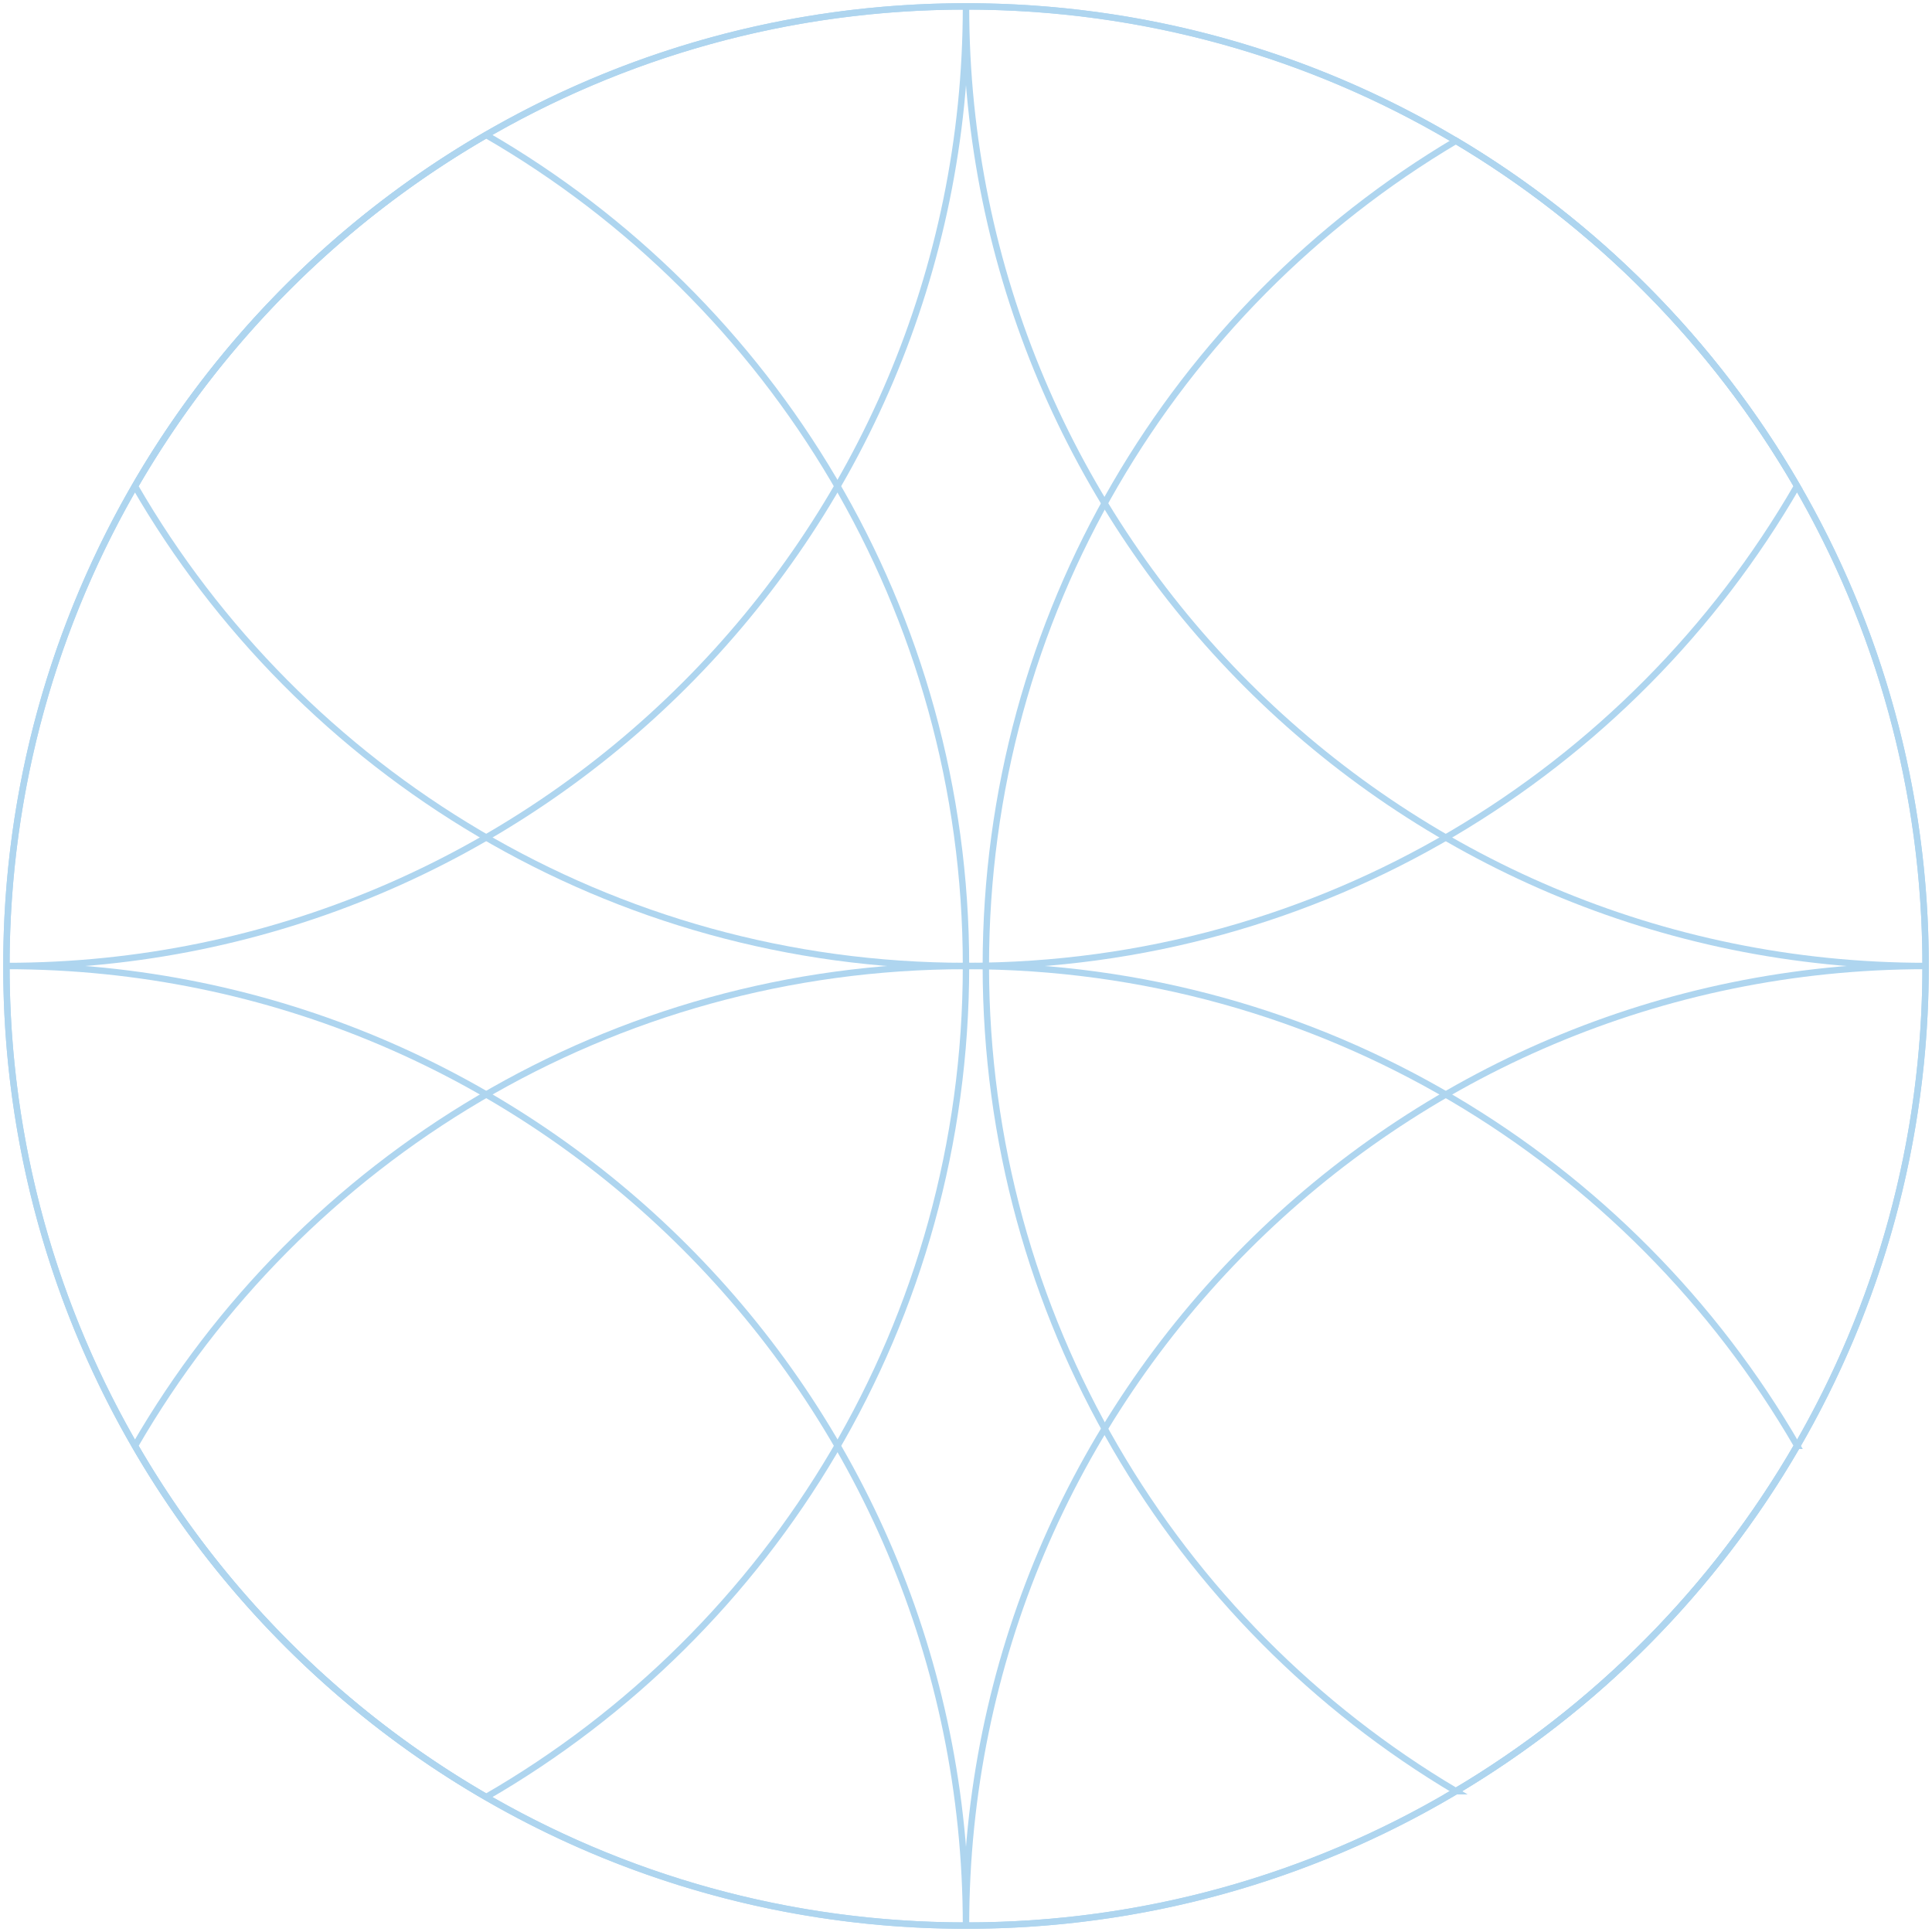
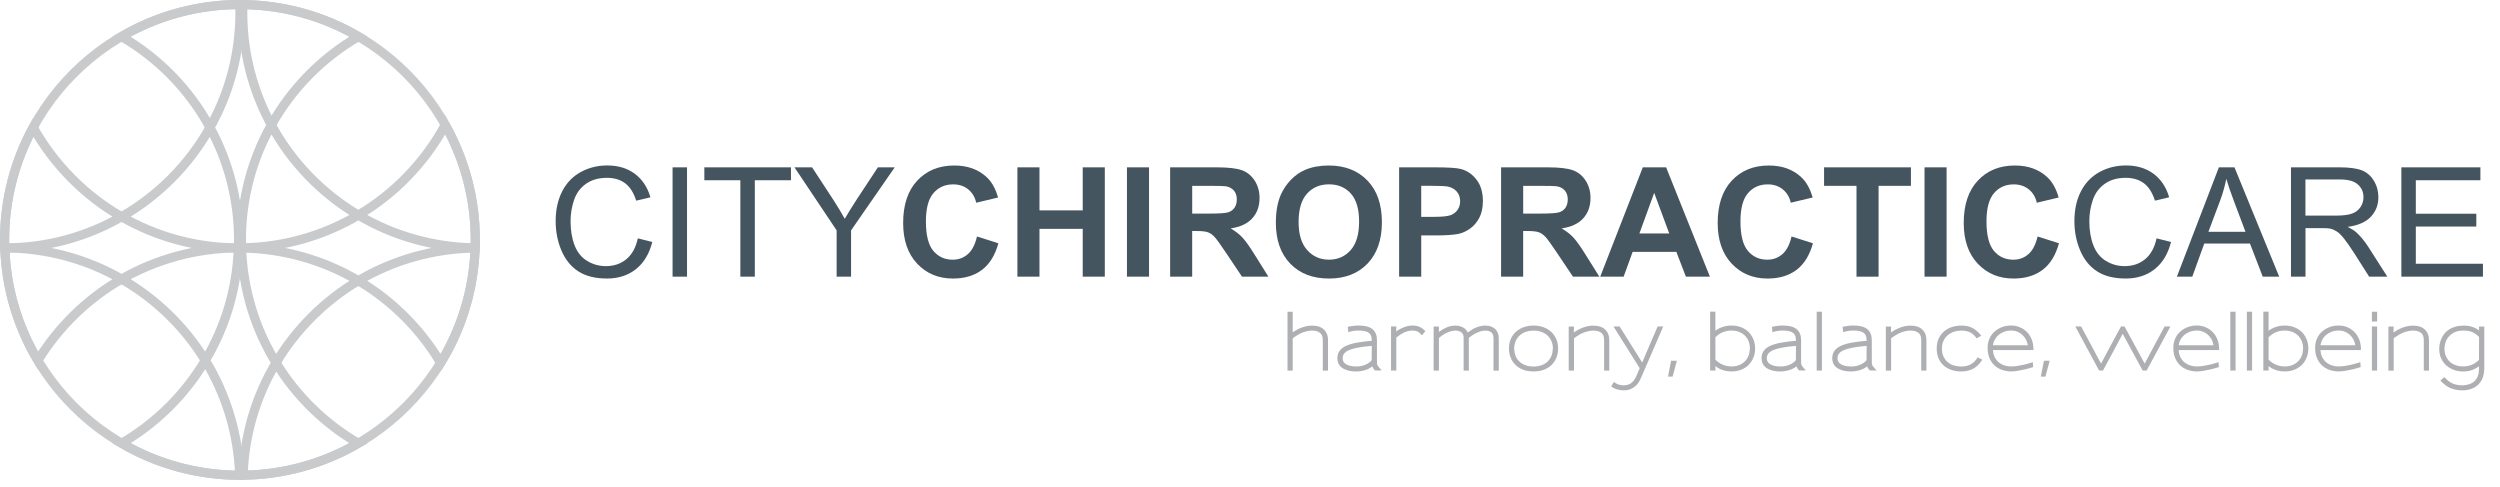
- <svg xmlns="http://www.w3.org/2000/svg" width="302px" height="302px" viewBox="0 0 302 302" version="1.1">
-   <defs />
-   <g stroke="none" stroke-width="1" fill="none" fill-rule="evenodd">
-     <g transform="translate(-7, -6)" stroke="#AED5EF">
-       <g transform="translate(8, 7)">
-         <path d="M226.562 279 C270.535 252.9 300 204.9 300 150 C300 95.1 270.5 47.1 226.6 21 C182.59 47.1 153.1 95.1 153.1 150 C153.125 204.9 182.6 252.9 226.6 279 Z" />
-         <path d="M75 20.1 C30.165 46 0 94.5 0 150 C0 205.5 30.2 254 75 279.9 C119.835 254 150 205.5 150 150 C150 94.5 119.8 46 75 20.1 Z" />
-         <circle cx="150" cy="150" r="150" />
-         <path d="M279.933 75 C253.997 30.2 205.5 0 150 0 C94.479 0 46 30.2 20.1 75 C46.003 119.8 94.5 150 150 150 C205.521 150 254 119.8 279.9 75 Z" />
-         <path d="M279.933 225 C253.997 180.2 205.5 150 150 150 C94.479 150 46 180.2 20.1 225 C46.003 269.8 94.5 300 150 300 C205.521 300 254 269.8 279.9 225 Z" />
-         <path d="M300 150 C217.157 150 150 82.8 150 0 C150 82.8 82.8 150 0 150 C82.843 150 150 217.2 150 300 C150 217.2 217.2 150 300 150 Z" />
+ <svg xmlns="http://www.w3.org/2000/svg" xmlns:xlink="http://www.w3.org/1999/xlink" version="1.1" id="Layer_1" x="0px" y="0px" width="136.73px" height="26.623px" viewBox="0 0 136.73 26.623" enable-background="new 0 0 136.73 26.623" xml:space="preserve">
+   <g>
+     <g>
+       <g id="XMLID_1_">
+         <g>
+       </g>
+         <g>
+           <line fill="none" stroke="#C9CACC" stroke-width="0.5" x1="13.049" y1="13.559" x2="13.035" y2="13.559" />
+           <path fill="none" stroke="#C9CACC" stroke-width="0.5" d="M13.123,0.687c0-0.144-0.009-0.292-0.014-0.437           c-2.358,0-4.563,0.641-6.462,1.75c2.033,1.184,3.714,2.901,4.837,4.972C12.529,5.115,13.123,2.971,13.123,0.687z" />
+           <path fill="none" stroke="#C9CACC" stroke-width="0.5" d="M6.647,11.855C4.628,10.695,2.957,9,1.814,6.967           C0.816,8.796,0.25,10.89,0.25,13.123c0,0.144,0.01,0.292,0.015,0.436C2.59,13.559,4.768,12.937,6.647,11.855z" />
+           <path fill="none" stroke="#C9CACC" stroke-width="0.5" d="M11.484,6.972c-1.138,2.033-2.813,3.723-4.837,4.883           c1.885,1.082,4.062,1.704,6.388,1.704c0.004-0.144,0.014-0.292,0.014-0.436C13.049,10.895,12.482,8.801,11.484,6.972z" />
+           <path fill="none" stroke="#C9CACC" stroke-width="0.5" d="M11.229,19.71c-1.114,1.875-2.697,3.435-4.577,4.535           c1.898,1.11,4.104,1.746,6.457,1.75C13.03,23.698,12.357,21.553,11.229,19.71z" />
+           <path fill="none" stroke="#C9CACC" stroke-width="0.5" d="M11.229,19.71c1.081-1.806,1.731-3.904,1.806-6.151           c-2.326,0.005-4.503,0.627-6.388,1.704C8.522,16.34,10.101,17.872,11.229,19.71z" />
+           <path fill="none" stroke="#C9CACC" stroke-width="0.5" d="M0.265,13.559c0.074,2.247,0.724,4.345,1.806,6.156           c1.128-1.838,2.706-3.375,4.577-4.452C4.768,14.186,2.59,13.564,0.265,13.559z" />
+           <path fill="none" stroke="#C9CACC" stroke-width="0.5" d="M14.841,6.837c-1.045,1.857-1.639,4.001-1.639,6.286           c0,0.144,0.005,0.288,0.009,0.432c2.331-0.028,4.513-0.678,6.388-1.788C17.603,10.583,15.95,8.88,14.841,6.837z" />
+           <path fill="none" stroke="#C9CACC" stroke-width="0.5" d="M13.049,13.559c0.056,0,0.106,0.005,0.162,0.005c0,0,0-0.005,0-0.009           C13.155,13.559,13.104,13.559,13.049,13.559z" />
+           <path fill="none" stroke="#C9CACC" stroke-width="0.5" d="M15.096,19.84c-1.081,1.811-1.727,3.909-1.801,6.151           c2.298-0.032,4.447-0.664,6.304-1.746C17.756,23.173,16.205,21.655,15.096,19.84z" />
+           <path fill="none" stroke="#C9CACC" stroke-width="0.5" d="M19.599,15.351c1.853,1.1,3.403,2.646,4.503,4.494           c1.128-1.838,1.806-3.983,1.885-6.281C23.656,13.596,21.475,14.242,19.599,15.351z" />
+           <path fill="none" stroke="#C9CACC" stroke-width="0.5" d="M19.599,15.351c-1.875-1.109-4.057-1.755-6.388-1.787           c0.079,2.298,0.757,4.438,1.885,6.276C16.196,17.997,17.751,16.451,19.599,15.351z" />
+           <path fill="none" stroke="#C9CACC" stroke-width="0.5" d="M25.986,13.555c0.005-0.144,0.01-0.288,0.01-0.432           c0-2.289-0.6-4.434-1.644-6.291c-1.109,2.043-2.758,3.751-4.754,4.935C21.475,12.877,23.656,13.527,25.986,13.555z" />
+           <path fill="none" stroke="#C9CACC" stroke-width="0.5" d="M14.841,6.837c1.123-2.01,2.775-3.681,4.763-4.837           c-1.856-1.086-4.011-1.718-6.309-1.746c-0.005,0.144-0.019,0.288-0.019,0.432C13.276,2.915,13.843,5.008,14.841,6.837z" />
+         </g>
      </g>
    </g>
+     <circle fill="none" stroke="#C9CACC" stroke-width="0.5" cx="13.123" cy="13.119" r="12.87" />
+   </g>
+   <g>
+     <path fill="#455560" d="M34.884,13.035l0.791,0.2c-0.166,0.649-0.465,1.146-0.895,1.486c-0.432,0.342-0.959,0.512-1.581,0.512     c-0.645,0-1.169-0.131-1.572-0.394c-0.403-0.262-0.711-0.642-0.922-1.14c-0.21-0.497-0.315-1.032-0.315-1.603     c0-0.623,0.119-1.166,0.356-1.63c0.237-0.463,0.576-0.815,1.016-1.057c0.438-0.24,0.923-0.36,1.45-0.36     c0.598,0,1.102,0.152,1.509,0.457s0.692,0.732,0.853,1.284l-0.779,0.184c-0.139-0.435-0.34-0.752-0.604-0.95     s-0.596-0.298-0.995-0.298c-0.46,0-0.844,0.11-1.152,0.33c-0.309,0.221-0.525,0.517-0.65,0.888s-0.188,0.754-0.188,1.148     c0,0.508,0.073,0.952,0.222,1.331c0.148,0.38,0.379,0.663,0.691,0.851s0.651,0.281,1.016,0.281c0.443,0,0.818-0.128,1.126-0.383     C34.567,13.918,34.774,13.538,34.884,13.035z" />
+     <path fill="#455560" d="M36.784,15.132V9.152h0.791v5.979H36.784z" />
+     <path fill="#455560" d="M40.491,15.132V9.858h-1.969V9.152h4.738v0.706h-1.978v5.273H40.491z" />
+     <path fill="#455560" d="M45.757,15.132v-2.533l-2.305-3.446h0.963l1.179,1.803c0.218,0.338,0.421,0.675,0.608,1.012     c0.18-0.312,0.396-0.665,0.652-1.057l1.158-1.758h0.922l-2.387,3.446v2.533H45.757z" />
+     <path fill="#455560" d="M53.433,12.934l1.171,0.371c-0.18,0.652-0.478,1.138-0.896,1.454c-0.417,0.316-0.947,0.475-1.588,0.475     c-0.795,0-1.447-0.271-1.958-0.813c-0.511-0.542-0.767-1.284-0.767-2.225c0-0.995,0.256-1.769,0.771-2.318     c0.514-0.551,1.189-0.826,2.026-0.826c0.732,0,1.326,0.216,1.783,0.648c0.271,0.256,0.476,0.623,0.611,1.102l-1.195,0.285     c-0.07-0.31-0.218-0.555-0.441-0.734c-0.225-0.18-0.498-0.269-0.818-0.269c-0.443,0-0.803,0.158-1.078,0.477     c-0.277,0.318-0.414,0.834-0.414,1.546c0,0.756,0.135,1.294,0.407,1.615s0.626,0.481,1.061,0.481c0.321,0,0.597-0.103,0.828-0.306     C53.167,13.692,53.333,13.371,53.433,12.934z" />
+     <path fill="#455560" d="M55.644,15.132V9.152h1.207v2.354h2.365V9.152h1.208v5.979h-1.208v-2.614h-2.365v2.614H55.644z" />
+     <path fill="#455560" d="M61.635,15.132V9.152h1.208v5.979H61.635z" />
+     <path fill="#455560" d="M63.997,15.132V9.152h2.54c0.639,0,1.104,0.054,1.393,0.161c0.29,0.107,0.521,0.299,0.696,0.573     c0.174,0.274,0.261,0.589,0.261,0.942c0,0.448-0.132,0.819-0.396,1.111s-0.658,0.477-1.183,0.553     c0.261,0.152,0.477,0.319,0.646,0.502c0.17,0.182,0.398,0.505,0.688,0.971l0.729,1.166h-1.444l-0.872-1.301     c-0.31-0.465-0.522-0.758-0.636-0.879c-0.115-0.121-0.236-0.204-0.363-0.249c-0.129-0.045-0.33-0.067-0.607-0.067h-0.246v2.496     H63.997z M65.203,11.682h0.895c0.578,0,0.939-0.024,1.084-0.073c0.145-0.05,0.258-0.134,0.339-0.253     c0.081-0.12,0.122-0.27,0.122-0.449c0-0.201-0.054-0.363-0.16-0.487c-0.108-0.124-0.26-0.202-0.455-0.234     c-0.098-0.014-0.393-0.021-0.881-0.021h-0.943V11.682z" />
+     <path fill="#455560" d="M69.779,12.179c0-0.608,0.092-1.12,0.273-1.533c0.137-0.305,0.322-0.578,0.557-0.82     c0.236-0.241,0.494-0.421,0.773-0.538c0.372-0.157,0.802-0.236,1.289-0.236c0.881,0,1.586,0.273,2.114,0.819     c0.529,0.547,0.794,1.307,0.794,2.28c0,0.965-0.263,1.721-0.787,2.266c-0.525,0.545-1.227,0.817-2.104,0.817     c-0.89,0-1.597-0.271-2.121-0.813C70.043,13.878,69.779,13.131,69.779,12.179z M71.023,12.138c0,0.678,0.156,1.19,0.47,1.54     c0.312,0.35,0.71,0.524,1.19,0.524c0.481,0,0.877-0.174,1.186-0.521s0.463-0.866,0.463-1.56c0-0.686-0.15-1.196-0.451-1.534     c-0.301-0.337-0.699-0.505-1.197-0.505c-0.497,0-0.898,0.17-1.203,0.512C71.176,10.936,71.023,11.45,71.023,12.138z" />
+     <path fill="#455560" d="M76.521,15.132V9.152h1.938c0.734,0,1.213,0.03,1.436,0.09c0.343,0.09,0.63,0.285,0.86,0.585     c0.231,0.301,0.347,0.689,0.347,1.165c0,0.367-0.066,0.676-0.199,0.926c-0.134,0.25-0.303,0.446-0.508,0.589     c-0.205,0.144-0.414,0.237-0.626,0.284c-0.288,0.057-0.706,0.085-1.252,0.085h-0.787v2.256H76.521z M77.729,10.164v1.696h0.66     c0.476,0,0.794-0.031,0.954-0.094c0.161-0.062,0.286-0.16,0.378-0.293c0.091-0.134,0.137-0.288,0.137-0.465     c0-0.218-0.064-0.397-0.192-0.539c-0.128-0.141-0.289-0.229-0.485-0.265c-0.144-0.027-0.434-0.041-0.868-0.041H77.729z" />
+     <path fill="#455560" d="M82.097,15.132V9.152h2.541c0.64,0,1.104,0.054,1.394,0.161c0.289,0.107,0.521,0.299,0.695,0.573     s0.261,0.589,0.261,0.942c0,0.448-0.132,0.819-0.396,1.111s-0.658,0.477-1.183,0.553c0.261,0.152,0.477,0.319,0.646,0.502     c0.17,0.182,0.398,0.505,0.687,0.971l0.73,1.166h-1.443l-0.873-1.301c-0.311-0.465-0.522-0.758-0.637-0.879     s-0.235-0.204-0.362-0.249c-0.128-0.045-0.331-0.067-0.608-0.067h-0.244v2.496H82.097z M83.305,11.682h0.893     c0.579,0,0.941-0.024,1.085-0.073c0.145-0.05,0.257-0.134,0.339-0.253c0.081-0.12,0.122-0.27,0.122-0.449     c0-0.201-0.054-0.363-0.161-0.487s-0.259-0.202-0.454-0.234c-0.099-0.014-0.392-0.021-0.882-0.021h-0.941V11.682z" />
+     <path fill="#455560" d="M93.518,15.132h-1.313l-0.522-1.358h-2.39l-0.494,1.358h-1.28l2.329-5.979h1.276L93.518,15.132z      M91.294,12.767l-0.823-2.219l-0.808,2.219H91.294z" />
+     <path fill="#455560" d="M97.983,12.934l1.17,0.371c-0.179,0.652-0.478,1.138-0.895,1.454c-0.418,0.316-0.947,0.475-1.589,0.475     c-0.794,0-1.446-0.271-1.958-0.813c-0.511-0.542-0.767-1.284-0.767-2.225c0-0.995,0.257-1.769,0.771-2.318     c0.515-0.551,1.19-0.826,2.027-0.826c0.731,0,1.326,0.216,1.782,0.648c0.272,0.256,0.477,0.623,0.612,1.102l-1.195,0.285     c-0.07-0.31-0.218-0.555-0.442-0.734s-0.497-0.269-0.817-0.269c-0.443,0-0.804,0.158-1.079,0.477     c-0.276,0.318-0.414,0.834-0.414,1.546c0,0.756,0.136,1.294,0.408,1.615c0.271,0.321,0.625,0.481,1.06,0.481     c0.321,0,0.598-0.103,0.828-0.306C97.717,13.692,97.883,13.371,97.983,12.934z" />
+     <path fill="#455560" d="M101.536,15.132v-4.968h-1.774V9.152h4.751v1.012h-1.77v4.968H101.536z" />
+     <path fill="#455560" d="M105.256,15.132V9.152h1.207v5.979H105.256z" />
+     <path fill="#455560" d="M111.439,12.934l1.17,0.371c-0.179,0.652-0.478,1.138-0.895,1.454c-0.418,0.316-0.947,0.475-1.589,0.475     c-0.794,0-1.446-0.271-1.958-0.813c-0.511-0.542-0.767-1.284-0.767-2.225c0-0.995,0.257-1.769,0.771-2.318     c0.515-0.551,1.19-0.826,2.027-0.826c0.731,0,1.326,0.216,1.782,0.648c0.272,0.256,0.477,0.623,0.612,1.102l-1.195,0.285     c-0.07-0.31-0.218-0.555-0.442-0.734s-0.497-0.269-0.817-0.269c-0.443,0-0.804,0.158-1.079,0.477     c-0.276,0.318-0.414,0.834-0.414,1.546c0,0.756,0.136,1.294,0.408,1.615c0.271,0.321,0.625,0.481,1.06,0.481     c0.321,0,0.598-0.103,0.828-0.306C111.173,13.692,111.339,13.371,111.439,12.934z" />
+     <path fill="#455560" d="M117.947,13.035l0.792,0.2c-0.166,0.649-0.465,1.146-0.896,1.486c-0.431,0.342-0.958,0.512-1.58,0.512     c-0.645,0-1.169-0.131-1.572-0.394c-0.404-0.262-0.712-0.642-0.922-1.14c-0.211-0.497-0.316-1.032-0.316-1.603     c0-0.623,0.119-1.166,0.356-1.63c0.238-0.463,0.577-0.815,1.016-1.057c0.439-0.24,0.923-0.36,1.45-0.36     c0.599,0,1.102,0.152,1.509,0.457c0.408,0.305,0.692,0.732,0.853,1.284l-0.778,0.184c-0.139-0.435-0.34-0.752-0.604-0.95     c-0.264-0.198-0.595-0.298-0.995-0.298c-0.459,0-0.843,0.11-1.151,0.33c-0.309,0.221-0.526,0.517-0.651,0.888     s-0.188,0.754-0.188,1.148c0,0.508,0.074,0.952,0.223,1.331c0.148,0.38,0.379,0.663,0.691,0.851s0.651,0.281,1.016,0.281     c0.443,0,0.818-0.128,1.125-0.383C117.631,13.918,117.839,13.538,117.947,13.035z" />
+     <path fill="#455560" d="M119.058,15.132l2.297-5.979h0.853l2.447,5.979h-0.901l-0.698-1.811h-2.5l-0.656,1.811H119.058z      M120.783,12.677h2.027l-0.624-1.656c-0.19-0.503-0.332-0.916-0.425-1.24c-0.076,0.384-0.183,0.765-0.321,1.143L120.783,12.677z" />
+     <path fill="#455560" d="M125.298,15.132V9.152h2.651c0.533,0,0.938,0.054,1.216,0.161s0.499,0.297,0.664,0.569     c0.166,0.271,0.249,0.572,0.249,0.901c0,0.424-0.137,0.781-0.412,1.072c-0.274,0.291-0.698,0.477-1.272,0.555     c0.21,0.101,0.369,0.2,0.478,0.298c0.231,0.212,0.45,0.478,0.656,0.796l1.04,1.627h-0.995l-0.791-1.244     c-0.231-0.358-0.421-0.634-0.571-0.823c-0.149-0.19-0.283-0.324-0.401-0.4s-0.238-0.129-0.361-0.159     c-0.089-0.019-0.236-0.028-0.44-0.028h-0.917v2.655H125.298z M126.09,11.791h1.7c0.362,0,0.645-0.037,0.849-0.111     c0.204-0.075,0.358-0.194,0.465-0.359c0.106-0.164,0.159-0.343,0.159-0.536c0-0.283-0.103-0.516-0.308-0.697     c-0.206-0.183-0.53-0.273-0.973-0.273h-1.893V11.791z" />
+     <path fill="#455560" d="M131.335,15.132V9.152h4.323v0.706h-3.532v1.831h3.308v0.701h-3.308v2.035h3.671v0.706H131.335z" />
+   </g>
+   <g>
+     <path fill="#ADAFB2" d="M72.346,20.267v-1.653c0-0.077-0.008-0.148-0.024-0.213c-0.017-0.065-0.049-0.121-0.096-0.168     c-0.038-0.039-0.094-0.074-0.167-0.105c-0.073-0.032-0.174-0.048-0.301-0.048c-0.146,0-0.316,0.034-0.51,0.104     c-0.041,0.014-0.086,0.033-0.135,0.058c-0.048,0.025-0.097,0.052-0.146,0.081s-0.098,0.06-0.143,0.091     c-0.046,0.032-0.087,0.062-0.123,0.09v1.765h-0.285v-3.219h0.285v1.122c0.078-0.05,0.153-0.095,0.229-0.137     c0.074-0.041,0.15-0.077,0.228-0.107c0.204-0.08,0.407-0.12,0.609-0.12c0.289,0,0.511,0.079,0.662,0.236     c0.069,0.071,0.12,0.152,0.153,0.242s0.05,0.198,0.05,0.325v1.657H72.346z" />
+     <path fill="#ADAFB2" d="M75.2,20.267c-0.042-0.047-0.073-0.089-0.094-0.125c-0.021-0.035-0.038-0.07-0.052-0.104     c-0.069,0.056-0.143,0.102-0.222,0.137c-0.078,0.036-0.156,0.064-0.233,0.085c-0.078,0.021-0.151,0.035-0.22,0.044     c-0.069,0.008-0.13,0.013-0.183,0.013c-0.196,0-0.361-0.021-0.495-0.061s-0.242-0.093-0.325-0.159s-0.142-0.143-0.178-0.229     c-0.036-0.085-0.054-0.174-0.054-0.265c0-0.171,0.043-0.313,0.13-0.427s0.212-0.205,0.375-0.275s0.36-0.126,0.593-0.166     c0.231-0.04,0.493-0.072,0.783-0.097v-0.013c0-0.091-0.011-0.171-0.031-0.238c-0.021-0.067-0.059-0.124-0.114-0.17     s-0.13-0.08-0.224-0.104s-0.213-0.035-0.356-0.035c-0.113,0-0.214,0.008-0.302,0.024c-0.089,0.017-0.152,0.032-0.191,0.046     c-0.038,0.014-0.061,0.022-0.065,0.025l-0.029-0.295c0.005-0.002,0.033-0.01,0.083-0.021s0.121-0.022,0.215-0.035     s0.192-0.019,0.294-0.019c0.349,0,0.603,0.067,0.763,0.203c0.16,0.135,0.24,0.334,0.24,0.597v1.159c0,0.05,0.001,0.09,0.004,0.118     c0.003,0.029,0.009,0.056,0.017,0.079c0.009,0.023,0.021,0.046,0.039,0.068c0.019,0.022,0.043,0.051,0.073,0.087l0.128,0.149H75.2z      M75.026,18.916c-0.285,0.024-0.528,0.055-0.729,0.091c-0.202,0.036-0.366,0.08-0.495,0.133c-0.128,0.053-0.223,0.116-0.281,0.19     c-0.06,0.074-0.09,0.164-0.09,0.27c0,0.041,0.01,0.088,0.027,0.139s0.055,0.1,0.109,0.145c0.056,0.046,0.134,0.084,0.234,0.114     s0.235,0.046,0.404,0.046c0.044,0,0.1-0.005,0.167-0.013c0.068-0.009,0.14-0.025,0.216-0.05s0.151-0.06,0.226-0.104     c0.075-0.044,0.144-0.103,0.207-0.174L75.026,18.916z" />
+     <path fill="#ADAFB2" d="M77.769,18.336c-0.063-0.069-0.112-0.116-0.146-0.143s-0.063-0.047-0.091-0.061     c-0.036-0.017-0.077-0.029-0.122-0.039c-0.046-0.01-0.099-0.015-0.16-0.015c-0.063,0-0.132,0.008-0.207,0.022     c-0.074,0.016-0.155,0.042-0.244,0.081c-0.149,0.072-0.293,0.164-0.431,0.277v1.807h-0.29v-2.411h0.29l-0.004,0.273     c0.052-0.039,0.104-0.073,0.155-0.104c0.051-0.03,0.105-0.059,0.163-0.083c0.086-0.039,0.176-0.071,0.27-0.098     s0.193-0.039,0.298-0.039c0.066,0,0.134,0.006,0.201,0.017s0.134,0.032,0.197,0.062c0.05,0.021,0.096,0.049,0.139,0.08     c0.043,0.032,0.1,0.081,0.172,0.147L77.769,18.336z" />
+     <path fill="#ADAFB2" d="M81.683,20.267v-1.74c0-0.063-0.006-0.122-0.019-0.176c-0.012-0.054-0.038-0.103-0.076-0.147     c-0.03-0.033-0.074-0.062-0.131-0.087c-0.057-0.024-0.135-0.037-0.233-0.037c-0.119,0-0.252,0.032-0.398,0.096     c-0.074,0.03-0.153,0.07-0.236,0.12c-0.082,0.049-0.168,0.111-0.257,0.186v1.786h-0.285v-1.794c0-0.069-0.009-0.126-0.027-0.17     c-0.018-0.044-0.046-0.083-0.085-0.116c-0.038-0.033-0.085-0.06-0.139-0.078c-0.054-0.02-0.121-0.029-0.201-0.029     c-0.055,0-0.118,0.008-0.19,0.022c-0.071,0.016-0.147,0.041-0.228,0.077c-0.077,0.03-0.157,0.071-0.238,0.122     s-0.162,0.112-0.242,0.185v1.781h-0.29v-2.411h0.29l-0.004,0.294c0.077-0.055,0.151-0.103,0.222-0.143s0.139-0.074,0.205-0.102     c0.088-0.036,0.172-0.062,0.25-0.077c0.079-0.015,0.154-0.022,0.226-0.022c0.105,0,0.2,0.015,0.286,0.044     c0.086,0.028,0.16,0.068,0.224,0.117c0.039,0.031,0.072,0.064,0.1,0.102c0.027,0.038,0.051,0.075,0.07,0.114     c0.163-0.124,0.316-0.216,0.46-0.273c0.171-0.069,0.336-0.104,0.493-0.104c0.127,0,0.237,0.019,0.331,0.056     s0.173,0.089,0.236,0.155c0.061,0.063,0.104,0.138,0.133,0.222c0.027,0.085,0.041,0.174,0.041,0.268v1.761H81.683z" />
+     <path fill="#ADAFB2" d="M85.136,19.527c-0.054,0.15-0.135,0.283-0.244,0.399s-0.248,0.21-0.416,0.281     c-0.169,0.072-0.369,0.108-0.601,0.108c-0.225,0-0.42-0.034-0.589-0.102c-0.168-0.068-0.309-0.16-0.42-0.275     c-0.112-0.116-0.196-0.25-0.253-0.402c-0.057-0.151-0.085-0.311-0.085-0.477c0-0.198,0.035-0.376,0.105-0.532     s0.167-0.287,0.29-0.394s0.266-0.188,0.429-0.244s0.337-0.085,0.522-0.085c0.185,0,0.358,0.028,0.521,0.085     s0.305,0.139,0.427,0.246c0.121,0.108,0.218,0.24,0.288,0.396c0.07,0.156,0.105,0.334,0.105,0.533     C85.217,19.223,85.189,19.376,85.136,19.527z M84.931,19.065c0-0.152-0.026-0.289-0.081-0.41c-0.054-0.122-0.127-0.226-0.221-0.312     c-0.095-0.085-0.205-0.15-0.334-0.194c-0.128-0.044-0.269-0.066-0.42-0.066c-0.152,0-0.293,0.022-0.423,0.066     s-0.242,0.109-0.336,0.194c-0.094,0.086-0.168,0.189-0.222,0.312c-0.054,0.121-0.08,0.258-0.08,0.41     c0,0.127,0.021,0.25,0.063,0.368c0.043,0.119,0.108,0.224,0.195,0.314c0.087,0.092,0.197,0.164,0.331,0.218     s0.292,0.081,0.475,0.081c0.177,0,0.331-0.027,0.464-0.081s0.241-0.126,0.327-0.218c0.086-0.091,0.149-0.195,0.192-0.312     s0.064-0.24,0.064-0.37H84.931z" />
+     <path fill="#ADAFB2" d="M87.731,20.267v-1.653c0-0.077-0.009-0.148-0.024-0.213c-0.017-0.065-0.049-0.121-0.096-0.168     c-0.041-0.039-0.099-0.074-0.172-0.105c-0.073-0.032-0.174-0.048-0.301-0.048c-0.146,0-0.315,0.034-0.509,0.104     c-0.042,0.014-0.087,0.033-0.135,0.058c-0.049,0.025-0.097,0.052-0.146,0.081c-0.048,0.029-0.095,0.06-0.141,0.091     c-0.046,0.032-0.086,0.062-0.122,0.09v1.765h-0.29v-2.411h0.29c0,0.006-0.001,0.024-0.002,0.058     c-0.002,0.033-0.003,0.076-0.004,0.129c-0.002,0.053-0.004,0.098-0.007,0.137c0.157-0.108,0.313-0.192,0.469-0.253     c0.204-0.08,0.405-0.12,0.604-0.12c0.293,0,0.515,0.079,0.667,0.236c0.068,0.071,0.12,0.152,0.153,0.242s0.05,0.198,0.05,0.325     v1.657H87.731z" />
+     <path fill="#ADAFB2" d="M89.744,20.681c-0.027,0.063-0.063,0.133-0.107,0.209c-0.045,0.076-0.105,0.148-0.183,0.218     c-0.074,0.068-0.165,0.126-0.271,0.172s-0.233,0.068-0.383,0.068c-0.072,0-0.136-0.005-0.192-0.015s-0.108-0.021-0.155-0.035     c-0.056-0.014-0.106-0.032-0.151-0.054c-0.046-0.022-0.107-0.057-0.185-0.104l0.145-0.249c0.063,0.042,0.115,0.072,0.155,0.094     c0.04,0.021,0.08,0.038,0.118,0.052c0.039,0.011,0.08,0.02,0.123,0.026c0.042,0.007,0.09,0.011,0.143,0.011     c0.198,0,0.354-0.057,0.468-0.17c0.083-0.08,0.156-0.189,0.22-0.327l0.19-0.439l-1.434-2.282h0.336l0.671,1.073l0.563,0.898     c0.063-0.151,0.128-0.303,0.192-0.451c0.065-0.149,0.128-0.297,0.188-0.443l0.465-1.077h0.306L89.744,20.681z" />
+     <path fill="#ADAFB2" d="M91.479,20.598h-0.252l0.17-0.87h0.314L91.479,20.598z" />
+     <path fill="#ADAFB2" d="M95.909,19.527c-0.056,0.15-0.137,0.284-0.244,0.401c-0.108,0.117-0.243,0.211-0.406,0.281     c-0.163,0.071-0.353,0.106-0.567,0.106c-0.149,0-0.28-0.017-0.394-0.05s-0.213-0.073-0.299-0.12     c-0.035-0.022-0.068-0.043-0.097-0.062c-0.029-0.02-0.058-0.04-0.085-0.062l0.004,0.245h-0.29v-3.219h0.286v1.039     c0.132-0.096,0.273-0.167,0.422-0.213c0.149-0.046,0.303-0.068,0.46-0.068c0.196,0,0.374,0.032,0.534,0.096     s0.297,0.151,0.408,0.265c0.112,0.113,0.198,0.246,0.259,0.399c0.062,0.153,0.092,0.318,0.092,0.495     C95.992,19.221,95.964,19.376,95.909,19.527z M95.706,19.061c0-0.135-0.022-0.262-0.066-0.381     c-0.044-0.118-0.109-0.223-0.196-0.312s-0.193-0.16-0.319-0.212c-0.126-0.051-0.269-0.076-0.429-0.076s-0.312,0.027-0.454,0.081     c-0.142,0.054-0.283,0.148-0.424,0.283v1.23c0.014,0.014,0.028,0.027,0.043,0.039c0.016,0.013,0.032,0.027,0.052,0.044     c0.025,0.022,0.053,0.044,0.083,0.064s0.063,0.042,0.1,0.063c0.071,0.042,0.156,0.078,0.255,0.11     c0.098,0.031,0.213,0.048,0.346,0.048c0.166,0,0.311-0.027,0.435-0.081c0.125-0.054,0.229-0.126,0.315-0.216     c0.085-0.09,0.149-0.193,0.192-0.312c0.043-0.118,0.064-0.243,0.064-0.373H95.706z" />
+     <path fill="#ADAFB2" d="M98.398,20.267c-0.042-0.047-0.073-0.089-0.094-0.125c-0.021-0.035-0.038-0.07-0.052-0.104     c-0.069,0.056-0.143,0.102-0.222,0.137c-0.078,0.036-0.156,0.064-0.233,0.085c-0.078,0.021-0.151,0.035-0.22,0.044     c-0.069,0.008-0.13,0.013-0.183,0.013c-0.196,0-0.361-0.021-0.495-0.061s-0.242-0.093-0.325-0.159s-0.142-0.143-0.178-0.229     c-0.036-0.085-0.054-0.174-0.054-0.265c0-0.171,0.043-0.313,0.13-0.427s0.212-0.205,0.375-0.275s0.36-0.126,0.593-0.166     c0.231-0.04,0.493-0.072,0.783-0.097v-0.013c0-0.091-0.011-0.171-0.031-0.238c-0.021-0.067-0.059-0.124-0.114-0.17     s-0.13-0.08-0.224-0.104s-0.213-0.035-0.356-0.035c-0.113,0-0.214,0.008-0.302,0.024c-0.089,0.017-0.152,0.032-0.191,0.046     c-0.038,0.014-0.061,0.022-0.065,0.025l-0.029-0.295c0.005-0.002,0.033-0.01,0.083-0.021s0.121-0.022,0.215-0.035     s0.192-0.019,0.294-0.019c0.349,0,0.603,0.067,0.763,0.203c0.16,0.135,0.24,0.334,0.24,0.597v1.159c0,0.05,0.001,0.09,0.004,0.118     c0.003,0.029,0.009,0.056,0.017,0.079c0.009,0.023,0.021,0.046,0.039,0.068c0.019,0.022,0.043,0.051,0.073,0.087l0.128,0.149     H98.398z M98.225,18.916c-0.285,0.024-0.528,0.055-0.729,0.091c-0.202,0.036-0.366,0.08-0.495,0.133     c-0.128,0.053-0.223,0.116-0.281,0.19c-0.06,0.074-0.09,0.164-0.09,0.27c0,0.041,0.01,0.088,0.027,0.139s0.055,0.1,0.109,0.145     c0.056,0.046,0.134,0.084,0.234,0.114s0.235,0.046,0.404,0.046c0.044,0,0.1-0.005,0.167-0.013c0.068-0.009,0.14-0.025,0.216-0.05     s0.151-0.06,0.226-0.104c0.075-0.044,0.144-0.103,0.207-0.174L98.225,18.916z" />
+     <path fill="#ADAFB2" d="M99.359,20.267v-3.219h0.286v3.219H99.359z" />
+     <path fill="#ADAFB2" d="M102.264,20.267c-0.042-0.047-0.073-0.089-0.094-0.125c-0.021-0.035-0.038-0.07-0.052-0.104     c-0.069,0.056-0.143,0.102-0.222,0.137c-0.078,0.036-0.156,0.064-0.233,0.085c-0.078,0.021-0.151,0.035-0.22,0.044     c-0.069,0.008-0.13,0.013-0.183,0.013c-0.196,0-0.361-0.021-0.495-0.061s-0.242-0.093-0.325-0.159s-0.142-0.143-0.178-0.229     c-0.036-0.085-0.054-0.174-0.054-0.265c0-0.171,0.043-0.313,0.13-0.427s0.212-0.205,0.375-0.275s0.36-0.126,0.593-0.166     c0.231-0.04,0.493-0.072,0.783-0.097v-0.013c0-0.091-0.011-0.171-0.031-0.238c-0.021-0.067-0.059-0.124-0.114-0.17     s-0.13-0.08-0.224-0.104s-0.213-0.035-0.356-0.035c-0.113,0-0.214,0.008-0.302,0.024c-0.089,0.017-0.152,0.032-0.191,0.046     c-0.038,0.014-0.061,0.022-0.065,0.025l-0.029-0.295c0.005-0.002,0.033-0.01,0.083-0.021s0.121-0.022,0.215-0.035     s0.192-0.019,0.294-0.019c0.349,0,0.603,0.067,0.763,0.203c0.16,0.135,0.24,0.334,0.24,0.597v1.159c0,0.05,0.001,0.09,0.004,0.118     c0.003,0.029,0.009,0.056,0.017,0.079c0.009,0.023,0.021,0.046,0.039,0.068c0.019,0.022,0.043,0.051,0.073,0.087l0.128,0.149     H102.264z M102.09,18.916c-0.285,0.024-0.528,0.055-0.729,0.091c-0.202,0.036-0.366,0.08-0.495,0.133     c-0.128,0.053-0.223,0.116-0.281,0.19c-0.06,0.074-0.09,0.164-0.09,0.27c0,0.041,0.01,0.088,0.027,0.139s0.055,0.1,0.109,0.145     c0.056,0.046,0.134,0.084,0.234,0.114s0.235,0.046,0.404,0.046c0.044,0,0.1-0.005,0.167-0.013c0.068-0.009,0.14-0.025,0.216-0.05     s0.151-0.06,0.226-0.104c0.075-0.044,0.144-0.103,0.207-0.174L102.09,18.916z" />
+     <path fill="#ADAFB2" d="M105.076,20.267v-1.653c0-0.077-0.009-0.148-0.024-0.213c-0.017-0.065-0.049-0.121-0.096-0.168     c-0.041-0.039-0.099-0.074-0.172-0.105c-0.073-0.032-0.174-0.048-0.301-0.048c-0.146,0-0.315,0.034-0.509,0.104     c-0.042,0.014-0.087,0.033-0.135,0.058c-0.049,0.025-0.097,0.052-0.146,0.081c-0.048,0.029-0.095,0.06-0.141,0.091     c-0.046,0.032-0.086,0.062-0.122,0.09v1.765h-0.29v-2.411h0.29c0,0.006-0.001,0.024-0.002,0.058     c-0.002,0.033-0.003,0.076-0.004,0.129c-0.002,0.053-0.004,0.098-0.007,0.137c0.157-0.108,0.313-0.192,0.469-0.253     c0.204-0.08,0.405-0.12,0.604-0.12c0.293,0,0.515,0.079,0.667,0.236c0.068,0.071,0.12,0.152,0.153,0.242s0.05,0.198,0.05,0.325     v1.657H105.076z" />
+     <path fill="#ADAFB2" d="M108.224,19.925c-0.071,0.078-0.153,0.146-0.244,0.205c-0.091,0.058-0.196,0.104-0.314,0.137     c-0.119,0.033-0.256,0.05-0.41,0.05c-0.169,0-0.333-0.024-0.493-0.073c-0.16-0.048-0.303-0.123-0.427-0.226     c-0.124-0.102-0.225-0.231-0.3-0.39c-0.076-0.157-0.114-0.346-0.114-0.567c0-0.215,0.038-0.401,0.116-0.559     c0.077-0.158,0.179-0.288,0.304-0.392c0.126-0.104,0.269-0.181,0.429-0.23s0.322-0.074,0.485-0.074c0.257,0,0.47,0.046,0.638,0.139     c0.169,0.093,0.323,0.231,0.464,0.416l-0.248,0.146c-0.053-0.072-0.106-0.135-0.162-0.188c-0.055-0.054-0.116-0.098-0.182-0.133     c-0.066-0.034-0.142-0.061-0.225-0.078c-0.082-0.019-0.178-0.027-0.285-0.027c-0.133,0-0.262,0.021-0.388,0.062     c-0.126,0.041-0.237,0.103-0.335,0.184c-0.099,0.082-0.177,0.184-0.236,0.307s-0.089,0.266-0.089,0.429     c0,0.172,0.029,0.319,0.089,0.443s0.137,0.227,0.233,0.307s0.209,0.139,0.336,0.176c0.127,0.038,0.257,0.057,0.39,0.057     c0.121,0,0.228-0.013,0.318-0.038c0.092-0.024,0.173-0.059,0.245-0.101c0.071-0.043,0.135-0.096,0.19-0.158     c0.055-0.062,0.106-0.13,0.153-0.205l0.257,0.129C108.36,19.761,108.296,19.846,108.224,19.925z" />
+     <path fill="#ADAFB2" d="M108.999,19.147c0.011,0.166,0.049,0.307,0.113,0.421c0.065,0.114,0.146,0.207,0.241,0.277     c0.095,0.07,0.198,0.121,0.311,0.151c0.111,0.03,0.222,0.046,0.329,0.046c0.116,0,0.236-0.011,0.362-0.031s0.244-0.044,0.356-0.07     c0.111-0.026,0.21-0.053,0.294-0.079s0.142-0.045,0.172-0.056l0.021,0.273c-0.165,0.05-0.309,0.089-0.431,0.118     c-0.121,0.028-0.252,0.056-0.392,0.08c-0.14,0.025-0.265,0.038-0.375,0.038c-0.168,0-0.334-0.027-0.497-0.081     s-0.308-0.142-0.435-0.263c-0.11-0.108-0.198-0.239-0.263-0.394c-0.065-0.155-0.098-0.337-0.098-0.547     c0-0.191,0.033-0.362,0.102-0.514c0.067-0.152,0.163-0.282,0.288-0.39c0.115-0.1,0.247-0.179,0.396-0.236     c0.147-0.058,0.316-0.087,0.507-0.087c0.169,0,0.328,0.032,0.479,0.098c0.15,0.064,0.285,0.159,0.404,0.283     c0.097,0.105,0.176,0.235,0.238,0.39c0.062,0.154,0.093,0.346,0.093,0.571H108.999z M110.908,18.887     c-0.017-0.104-0.05-0.206-0.099-0.305c-0.05-0.098-0.114-0.184-0.193-0.259c-0.078-0.074-0.17-0.134-0.273-0.178     s-0.217-0.066-0.342-0.066c-0.141,0-0.27,0.021-0.387,0.064s-0.22,0.102-0.307,0.176s-0.157,0.16-0.209,0.257     c-0.053,0.097-0.085,0.199-0.096,0.307h1.905V18.887z" />
+     <path fill="#ADAFB2" d="M111.869,20.598h-0.252l0.17-0.87h0.314L111.869,20.598z" />
+     <path fill="#ADAFB2" d="M117.403,20.267h-0.215l-0.604-1.11c-0.081-0.152-0.162-0.303-0.245-0.451     c-0.083-0.149-0.164-0.3-0.244-0.452c-0.08,0.152-0.159,0.301-0.238,0.447s-0.158,0.296-0.238,0.447l-0.604,1.119h-0.211     l-1.301-2.411h0.318l0.597,1.11c0.08,0.154,0.161,0.308,0.244,0.46c0.083,0.151,0.166,0.305,0.249,0.459     c0.177-0.334,0.354-0.667,0.534-1s0.364-0.676,0.555-1.029h0.195l0.608,1.118c0.083,0.155,0.165,0.308,0.247,0.458     c0.081,0.15,0.163,0.302,0.246,0.453c0.083-0.154,0.165-0.308,0.247-0.459c0.081-0.152,0.162-0.304,0.242-0.456l0.601-1.114h0.318     L117.403,20.267z" />
+     <path fill="#ADAFB2" d="M119.156,19.147c0.011,0.166,0.049,0.307,0.113,0.421c0.065,0.114,0.146,0.207,0.241,0.277     c0.095,0.07,0.198,0.121,0.311,0.151c0.111,0.03,0.222,0.046,0.329,0.046c0.116,0,0.236-0.011,0.362-0.031s0.244-0.044,0.356-0.07     c0.111-0.026,0.21-0.053,0.294-0.079s0.142-0.045,0.172-0.056l0.021,0.273c-0.165,0.05-0.309,0.089-0.431,0.118     c-0.121,0.028-0.252,0.056-0.392,0.08c-0.14,0.025-0.265,0.038-0.375,0.038c-0.168,0-0.334-0.027-0.497-0.081     s-0.308-0.142-0.435-0.263c-0.11-0.108-0.198-0.239-0.263-0.394c-0.065-0.155-0.098-0.337-0.098-0.547     c0-0.191,0.033-0.362,0.102-0.514c0.067-0.152,0.163-0.282,0.288-0.39c0.115-0.1,0.247-0.179,0.396-0.236     c0.147-0.058,0.316-0.087,0.507-0.087c0.169,0,0.328,0.032,0.479,0.098c0.15,0.064,0.285,0.159,0.404,0.283     c0.097,0.105,0.176,0.235,0.238,0.39c0.062,0.154,0.093,0.346,0.093,0.571H119.156z M121.065,18.887     c-0.017-0.104-0.05-0.206-0.099-0.305c-0.05-0.098-0.114-0.184-0.193-0.259c-0.078-0.074-0.17-0.134-0.273-0.178     s-0.217-0.066-0.342-0.066c-0.141,0-0.27,0.021-0.387,0.064s-0.22,0.102-0.307,0.176s-0.157,0.16-0.209,0.257     c-0.053,0.097-0.085,0.199-0.096,0.307h1.905V18.887z" />
+     <path fill="#ADAFB2" d="M121.981,20.267v-3.219h0.286v3.219H121.981z" />
+     <path fill="#ADAFB2" d="M122.885,20.267v-3.219h0.286v3.219H122.885z" />
+     <path fill="#ADAFB2" d="M126.165,19.527c-0.056,0.15-0.137,0.284-0.244,0.401c-0.108,0.117-0.243,0.211-0.406,0.281     c-0.163,0.071-0.353,0.106-0.567,0.106c-0.149,0-0.28-0.017-0.394-0.05s-0.213-0.073-0.299-0.12     c-0.035-0.022-0.068-0.043-0.097-0.062c-0.029-0.02-0.058-0.04-0.085-0.062l0.004,0.245h-0.29v-3.219h0.286v1.039     c0.132-0.096,0.273-0.167,0.422-0.213c0.149-0.046,0.303-0.068,0.46-0.068c0.196,0,0.374,0.032,0.534,0.096     s0.297,0.151,0.408,0.265c0.112,0.113,0.198,0.246,0.259,0.399c0.062,0.153,0.092,0.318,0.092,0.495     C126.248,19.221,126.22,19.376,126.165,19.527z M125.962,19.061c0-0.135-0.022-0.262-0.066-0.381     c-0.044-0.118-0.109-0.223-0.196-0.312s-0.193-0.16-0.319-0.212c-0.126-0.051-0.269-0.076-0.429-0.076s-0.312,0.027-0.454,0.081     c-0.142,0.054-0.283,0.148-0.424,0.283v1.23c0.014,0.014,0.028,0.027,0.043,0.039c0.016,0.013,0.032,0.027,0.052,0.044     c0.025,0.022,0.053,0.044,0.083,0.064s0.063,0.042,0.1,0.063c0.071,0.042,0.156,0.078,0.255,0.11     c0.098,0.031,0.213,0.048,0.346,0.048c0.166,0,0.311-0.027,0.435-0.081c0.125-0.054,0.229-0.126,0.315-0.216     c0.085-0.09,0.149-0.193,0.192-0.312c0.043-0.118,0.064-0.243,0.064-0.373H125.962z" />
+     <path fill="#ADAFB2" d="M126.911,19.147c0.011,0.166,0.049,0.307,0.113,0.421c0.065,0.114,0.146,0.207,0.241,0.277     c0.095,0.07,0.198,0.121,0.311,0.151c0.111,0.03,0.222,0.046,0.329,0.046c0.116,0,0.236-0.011,0.362-0.031s0.244-0.044,0.356-0.07     c0.111-0.026,0.21-0.053,0.294-0.079s0.142-0.045,0.172-0.056l0.021,0.273c-0.165,0.05-0.309,0.089-0.431,0.118     c-0.121,0.028-0.252,0.056-0.392,0.08c-0.14,0.025-0.265,0.038-0.375,0.038c-0.168,0-0.334-0.027-0.497-0.081     s-0.308-0.142-0.435-0.263c-0.11-0.108-0.198-0.239-0.263-0.394c-0.065-0.155-0.098-0.337-0.098-0.547     c0-0.191,0.033-0.362,0.102-0.514c0.067-0.152,0.163-0.282,0.288-0.39c0.115-0.1,0.247-0.179,0.396-0.236     c0.147-0.058,0.316-0.087,0.507-0.087c0.169,0,0.328,0.032,0.479,0.098c0.15,0.064,0.285,0.159,0.404,0.283     c0.097,0.105,0.176,0.235,0.238,0.39c0.062,0.154,0.093,0.346,0.093,0.571H126.911z M128.82,18.887     c-0.017-0.104-0.05-0.206-0.099-0.305c-0.05-0.098-0.114-0.184-0.193-0.259c-0.078-0.074-0.17-0.134-0.273-0.178     s-0.217-0.066-0.342-0.066c-0.141,0-0.27,0.021-0.387,0.064s-0.22,0.102-0.307,0.176s-0.157,0.16-0.209,0.257     c-0.053,0.097-0.085,0.199-0.096,0.307h1.905V18.887z" />
+     <path fill="#ADAFB2" d="M129.724,20.267v-2.411h0.286v2.411H129.724z M129.724,17.586v-0.538h0.286v0.534L129.724,17.586z" />
+     <path fill="#ADAFB2" d="M132.562,20.267v-1.653c0-0.077-0.009-0.148-0.024-0.213c-0.017-0.065-0.049-0.121-0.096-0.168     c-0.041-0.039-0.099-0.074-0.172-0.105c-0.073-0.032-0.174-0.048-0.301-0.048c-0.146,0-0.315,0.034-0.509,0.104     c-0.042,0.014-0.087,0.033-0.135,0.058c-0.049,0.025-0.097,0.052-0.146,0.081c-0.048,0.029-0.095,0.06-0.141,0.091     c-0.046,0.032-0.086,0.062-0.122,0.09v1.765h-0.29v-2.411h0.29c0,0.006-0.001,0.024-0.002,0.058     c-0.002,0.033-0.003,0.076-0.004,0.129c-0.002,0.053-0.004,0.098-0.007,0.137c0.157-0.108,0.313-0.192,0.469-0.253     c0.204-0.08,0.405-0.12,0.604-0.12c0.293,0,0.515,0.079,0.667,0.236c0.068,0.071,0.12,0.152,0.153,0.242s0.05,0.198,0.05,0.325     v1.657H132.562z" />
+     <path fill="#ADAFB2" d="M135.805,20.6c-0.044,0.146-0.12,0.277-0.228,0.396c-0.103,0.11-0.23,0.197-0.384,0.259     c-0.153,0.062-0.32,0.094-0.503,0.094c-0.249,0-0.47-0.04-0.663-0.12c-0.083-0.036-0.168-0.085-0.257-0.147     c-0.088-0.062-0.189-0.151-0.302-0.267l0.219-0.19c0.072,0.08,0.142,0.147,0.21,0.202c0.067,0.056,0.149,0.105,0.246,0.149     c0.069,0.03,0.149,0.055,0.24,0.072c0.091,0.019,0.192,0.027,0.303,0.027c0.115,0,0.237-0.021,0.364-0.062     c0.127-0.041,0.233-0.108,0.319-0.203c0.071-0.08,0.125-0.174,0.161-0.281s0.054-0.251,0.054-0.431v-0.062     c-0.1,0.072-0.22,0.137-0.362,0.195c-0.143,0.058-0.317,0.087-0.524,0.087c-0.154,0-0.309-0.026-0.462-0.077     s-0.291-0.128-0.414-0.229c-0.123-0.103-0.223-0.231-0.3-0.388c-0.078-0.156-0.116-0.338-0.116-0.545     c0-0.083,0.009-0.171,0.026-0.265c0.019-0.094,0.048-0.188,0.09-0.284c0.041-0.095,0.095-0.187,0.161-0.273     s0.149-0.163,0.249-0.229c0.099-0.066,0.215-0.119,0.348-0.159s0.284-0.061,0.456-0.061c0.174,0,0.329,0.022,0.468,0.066     c0.138,0.044,0.265,0.11,0.381,0.198l-0.004-0.215h0.29v2.241C135.871,20.287,135.849,20.455,135.805,20.6z M135.585,18.436     c-0.094-0.108-0.208-0.194-0.342-0.259c-0.134-0.065-0.3-0.098-0.499-0.098c-0.216,0-0.391,0.036-0.526,0.107     c-0.135,0.072-0.242,0.159-0.32,0.262c-0.079,0.102-0.133,0.209-0.162,0.322s-0.043,0.212-0.043,0.295     c0,0.157,0.026,0.297,0.08,0.418s0.127,0.224,0.22,0.307s0.201,0.146,0.325,0.188s0.256,0.064,0.394,0.064     c0.107,0,0.205-0.011,0.292-0.031s0.166-0.049,0.236-0.083s0.133-0.073,0.188-0.116c0.055-0.043,0.106-0.086,0.153-0.13     L135.585,18.436z" />
+   </g>
+   <g>
+     <defs>
+       <path id="SVGID_1_" d="M182.338,111.361c0,1.564-1.27,2.834-2.835,2.834h-26.371c-1.565,0-2.835-1.27-2.835-2.834v-9.473       c0-1.566,1.27-2.836,2.835-2.836h26.371c1.565,0,2.835,1.27,2.835,2.836V111.361z" />
+     </defs>
+     <clipPath id="SVGID_2_">
+       <use xlink:href="#SVGID_1_" overflow="visible" />
+     </clipPath>
  </g>
</svg>
